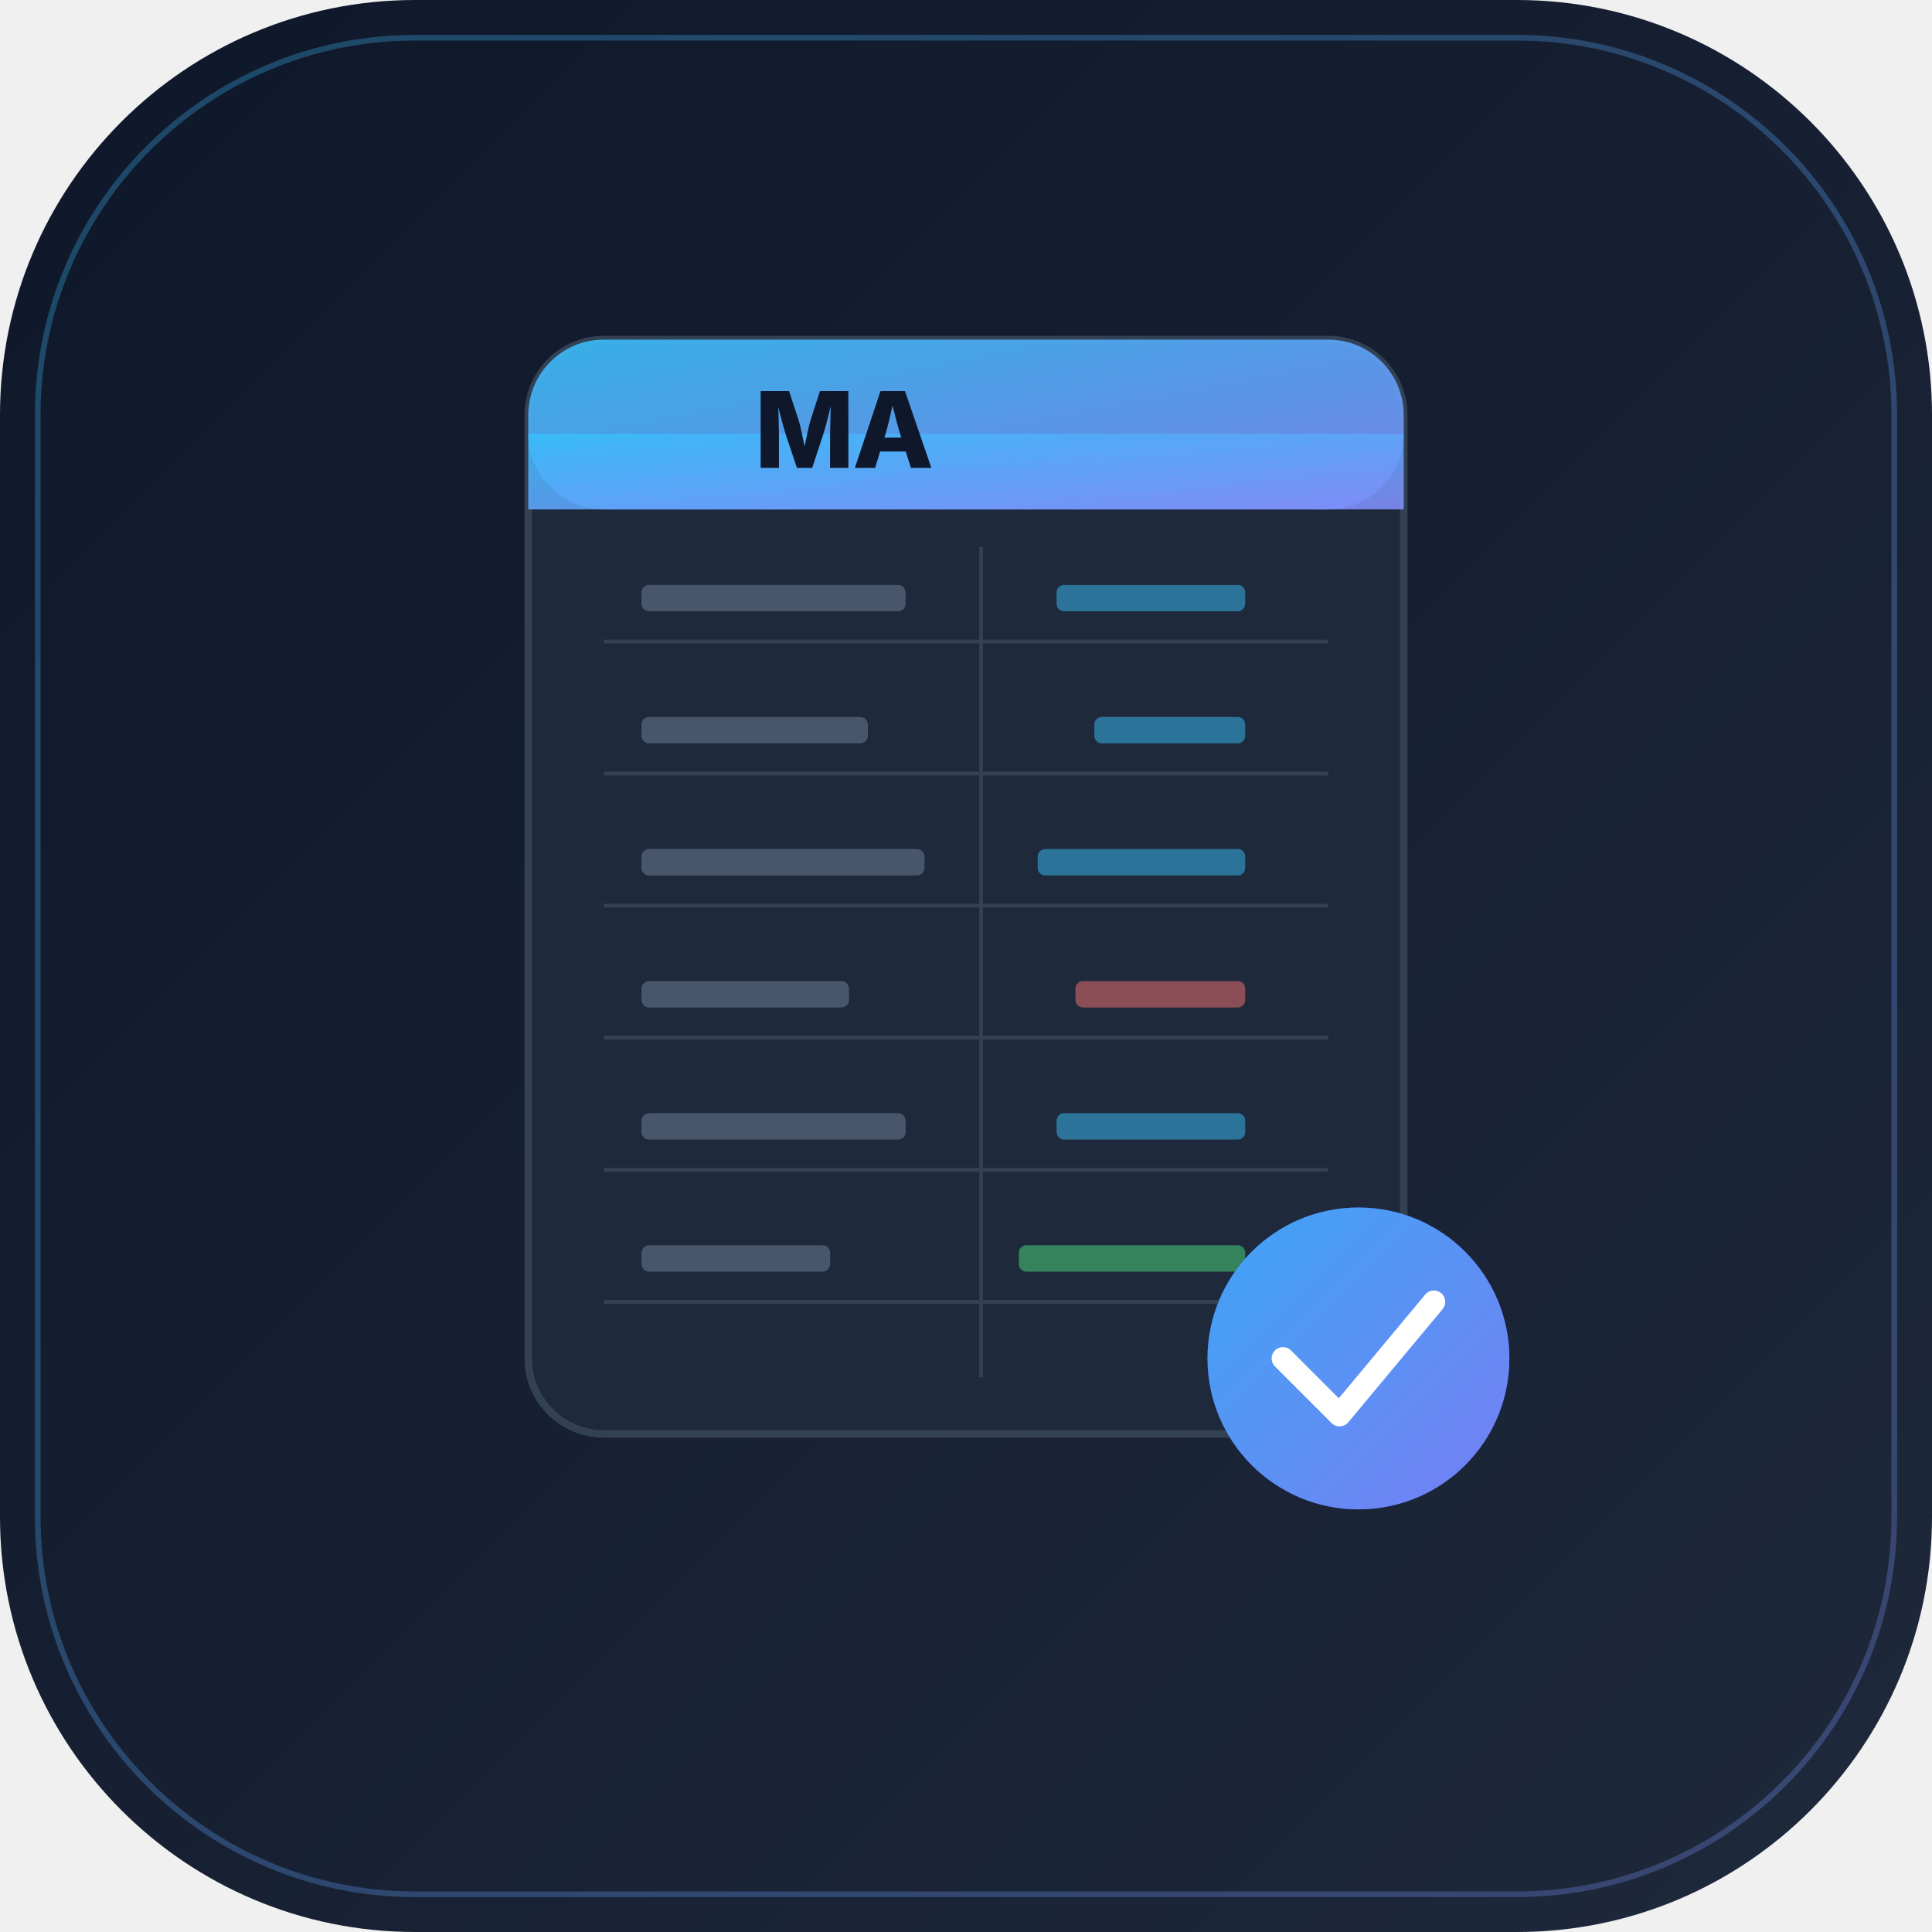
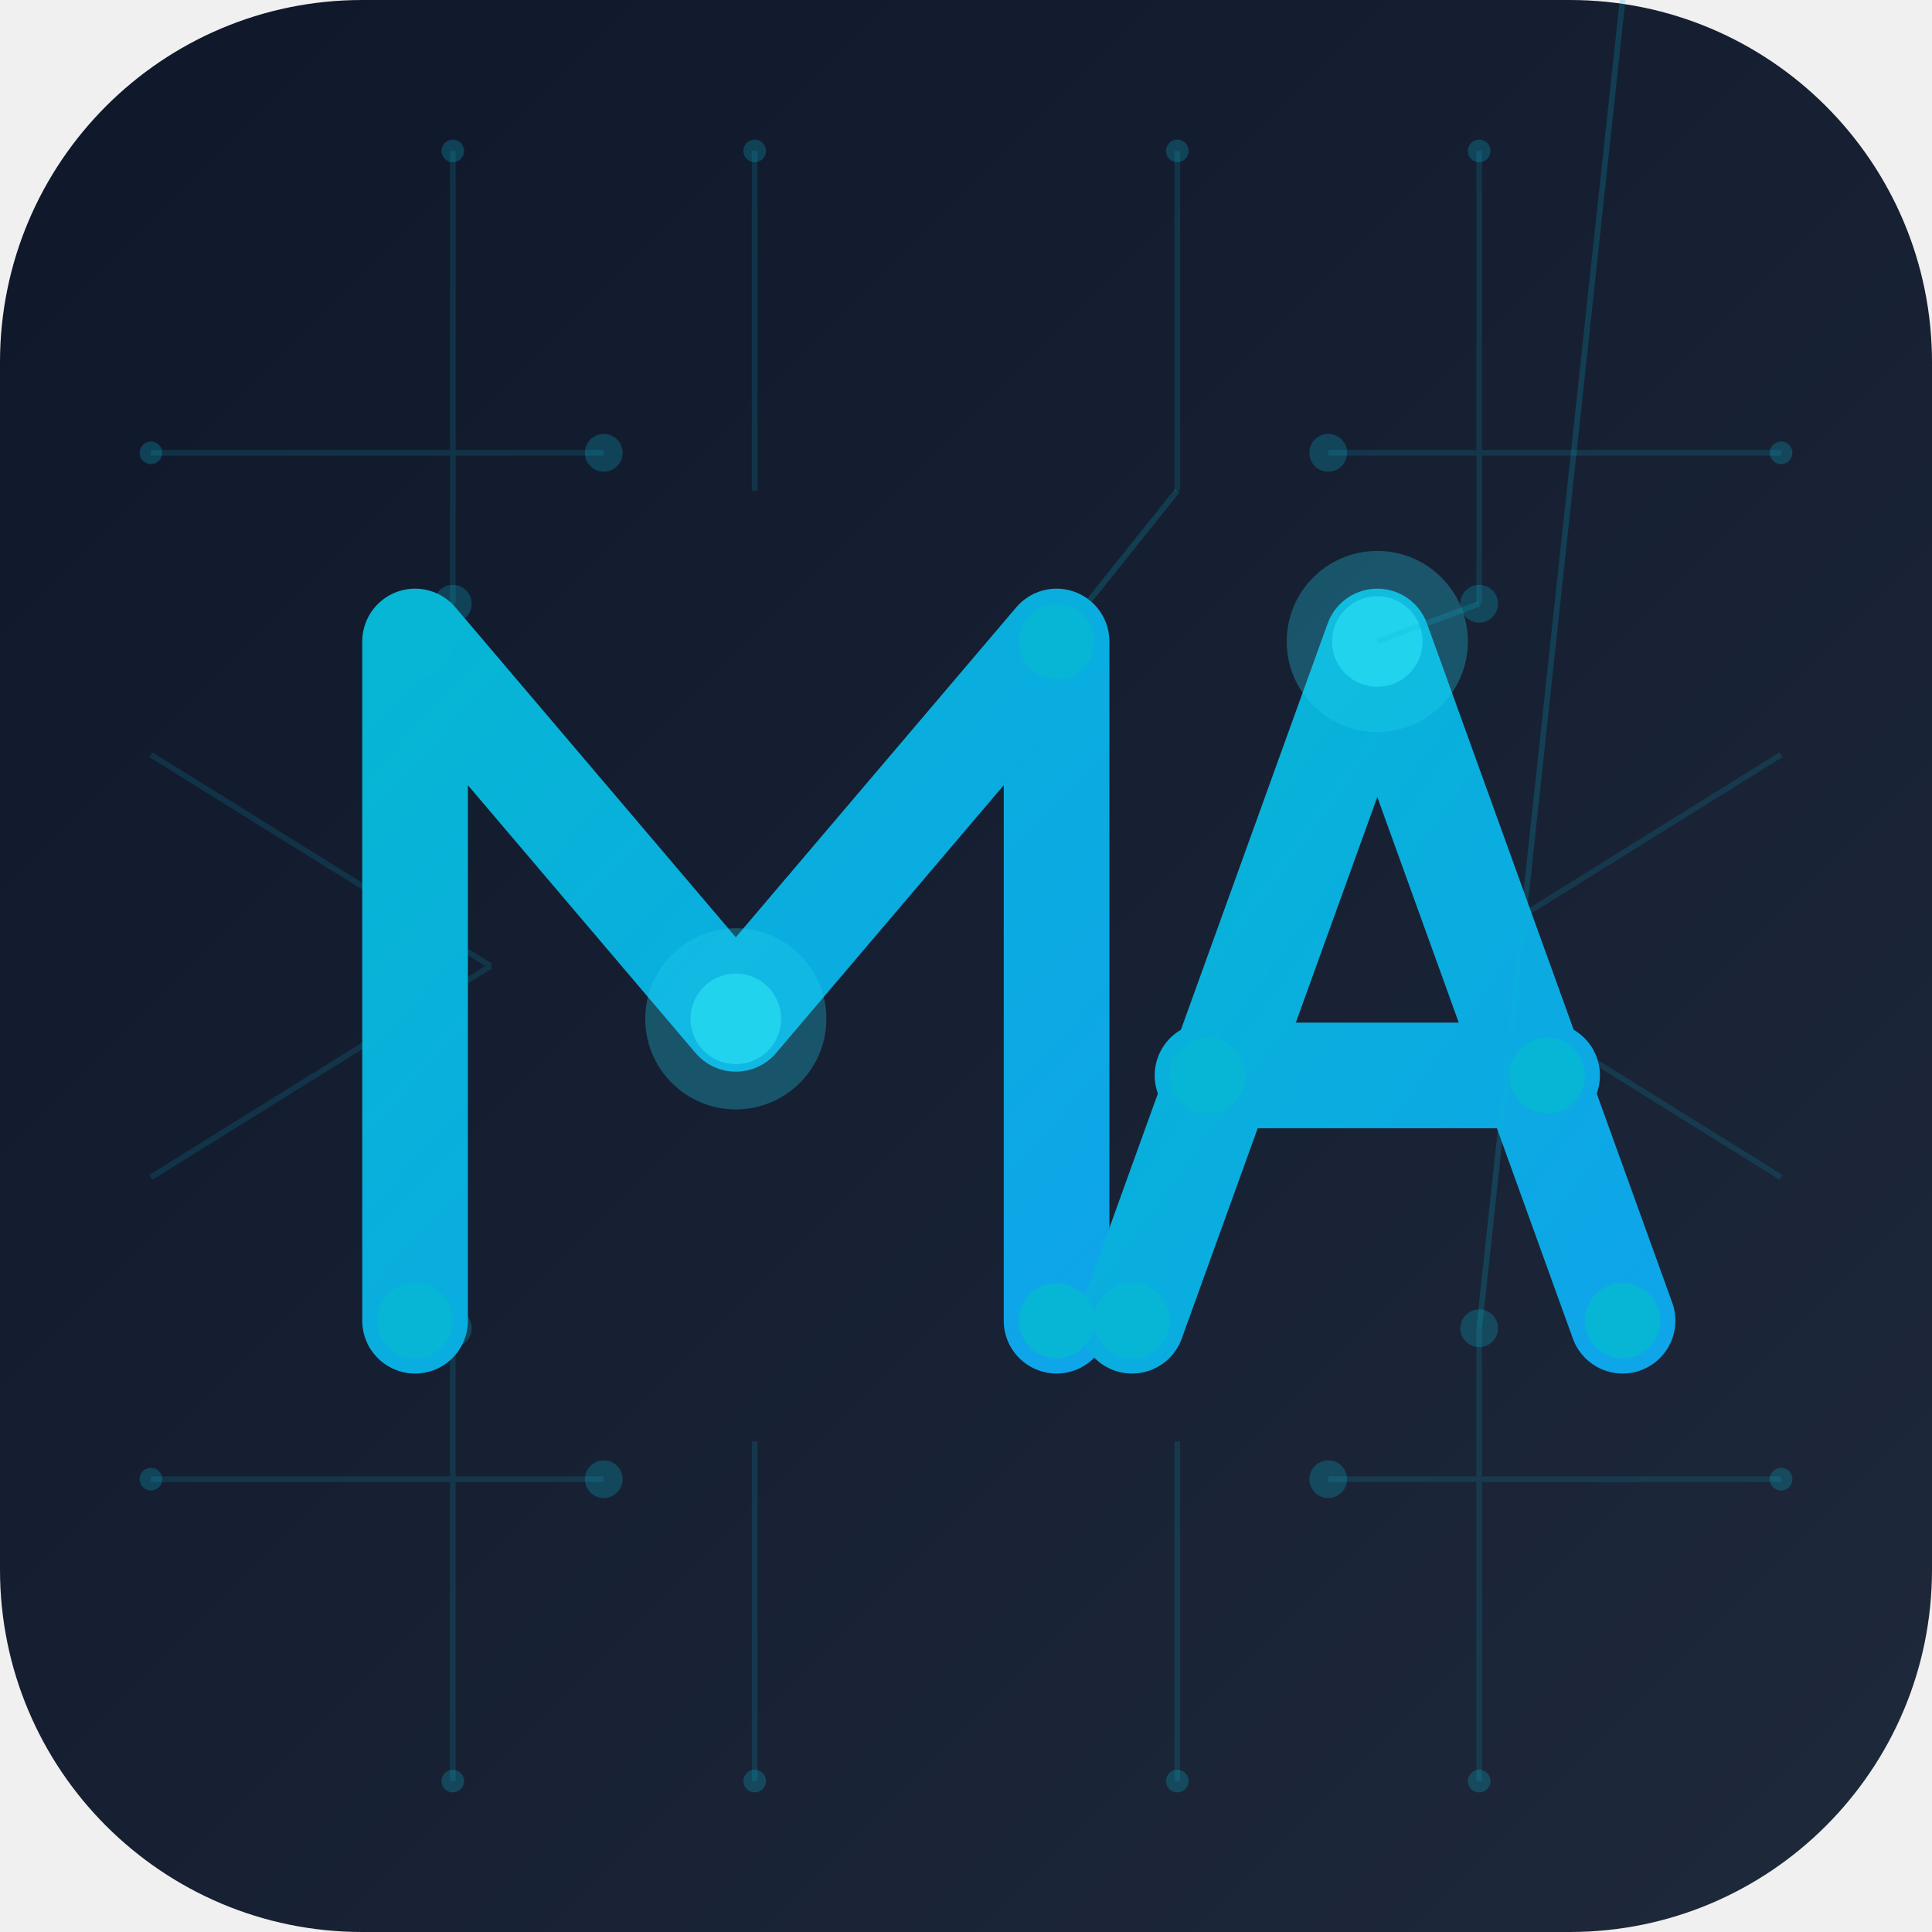
- <svg xmlns="http://www.w3.org/2000/svg" width="1024" height="1024" viewBox="0 0 1024 1024">
+ <svg xmlns="http://www.w3.org/2000/svg" viewBox="0 0 512 512">
  <defs>
-     <linearGradient id="bg" x1="0" y1="0" x2="1" y2="1">
-       <stop offset="0%" stop-color="#0f172a" />
-       <stop offset="100%" stop-color="#1e293b" />
+     <linearGradient id="bg" x1="0%" y1="0%" x2="100%" y2="100%">
+       <stop offset="0%" style="stop-color:#0f172a" />
+       <stop offset="100%" style="stop-color:#1e293b" />
    </linearGradient>
-     <linearGradient id="accent" x1="0" y1="0" x2="1" y2="1">
-       <stop offset="0%" stop-color="#38bdf8" />
-       <stop offset="100%" stop-color="#818cf8" />
+     <linearGradient id="circuit" x1="0%" y1="0%" x2="100%" y2="100%">
+       <stop offset="0%" style="stop-color:#06b6d4" />
+       <stop offset="100%" style="stop-color:#0ea5e9" />
    </linearGradient>
  </defs>
-   <rect width="1024" height="1024" rx="220" fill="url(#bg)" />
-   <rect x="20" y="20" width="984" height="984" rx="200" fill="none" stroke="url(#accent)" stroke-width="3" opacity="0.3" />
-   <rect x="280" y="180" width="464" height="580" rx="40" fill="#1e293b" stroke="#334155" stroke-width="4" />
-   <rect x="280" y="180" width="464" height="90" rx="40" fill="url(#accent)" opacity="0.9" />
-   <rect x="280" y="230" width="464" height="40" fill="url(#accent)" opacity="0.9" />
-   <text x="400" y="248" font-family="system-ui, -apple-system, sans-serif" font-size="56" font-weight="800" fill="#0f172a" letter-spacing="-1">MA</text>
-   <line x1="320" y1="340" x2="704" y2="340" stroke="#334155" stroke-width="2" />
-   <line x1="320" y1="410" x2="704" y2="410" stroke="#334155" stroke-width="2" />
-   <line x1="320" y1="480" x2="704" y2="480" stroke="#334155" stroke-width="2" />
-   <line x1="320" y1="550" x2="704" y2="550" stroke="#334155" stroke-width="2" />
-   <line x1="320" y1="620" x2="704" y2="620" stroke="#334155" stroke-width="2" />
-   <line x1="320" y1="690" x2="704" y2="690" stroke="#334155" stroke-width="2" />
-   <line x1="520" y1="290" x2="520" y2="730" stroke="#334155" stroke-width="2" />
-   <rect x="340" y="310" width="140" height="14" rx="4" fill="#64748b" opacity="0.6" />
-   <rect x="340" y="380" width="120" height="14" rx="4" fill="#64748b" opacity="0.6" />
-   <rect x="340" y="450" width="150" height="14" rx="4" fill="#64748b" opacity="0.6" />
-   <rect x="340" y="520" width="110" height="14" rx="4" fill="#64748b" opacity="0.6" />
-   <rect x="340" y="590" width="140" height="14" rx="4" fill="#64748b" opacity="0.6" />
-   <rect x="340" y="660" width="100" height="14" rx="4" fill="#64748b" opacity="0.6" />
-   <rect x="560" y="310" width="100" height="14" rx="4" fill="#38bdf8" opacity="0.5" />
-   <rect x="580" y="380" width="80" height="14" rx="4" fill="#38bdf8" opacity="0.5" />
-   <rect x="550" y="450" width="110" height="14" rx="4" fill="#38bdf8" opacity="0.5" />
-   <rect x="570" y="520" width="90" height="14" rx="4" fill="#f87171" opacity="0.5" />
-   <rect x="560" y="590" width="100" height="14" rx="4" fill="#38bdf8" opacity="0.5" />
-   <rect x="540" y="660" width="120" height="14" rx="4" fill="#4ade80" opacity="0.5" />
-   <circle cx="720" cy="720" r="80" fill="#4f46e5" />
-   <circle cx="720" cy="720" r="80" fill="url(#accent)" opacity="0.8" />
-   <path d="M680 720 L710 750 L760 690" stroke="white" stroke-width="12" stroke-linecap="round" stroke-linejoin="round" fill="none" />
+   <rect width="512" height="512" rx="96" fill="url(#bg)" />
+   <g stroke="#06b6d4" stroke-width="1.5" fill="none" opacity="0.15">
+     <line x1="40" y1="120" x2="160" y2="120" />
+     <line x1="352" y1="120" x2="472" y2="120" />
+     <line x1="40" y1="392" x2="160" y2="392" />
+     <line x1="352" y1="392" x2="472" y2="392" />
+     <line x1="120" y1="40" x2="120" y2="160" />
+     <line x1="392" y1="40" x2="392" y2="160" />
+     <line x1="120" y1="352" x2="120" y2="472" />
+     <line x1="392" y1="352" x2="392" y2="472" />
+     <line x1="40" y1="200" x2="130" y2="256" />
+     <line x1="472" y1="200" x2="382" y2="256" />
+     <line x1="40" y1="312" x2="130" y2="256" />
+     <line x1="472" y1="312" x2="382" y2="256" />
+     <line x1="200" y1="40" x2="200" y2="130" />
+     <line x1="312" y1="40" x2="312" y2="130" />
+     <line x1="200" y1="382" x2="200" y2="472" />
+     <line x1="312" y1="382" x2="312" y2="472" />
+   </g>
+   <g fill="#06b6d4" opacity="0.25">
+     <circle cx="40" cy="120" r="3" />
+     <circle cx="472" cy="120" r="3" />
+     <circle cx="40" cy="392" r="3" />
+     <circle cx="472" cy="392" r="3" />
+     <circle cx="120" cy="40" r="3" />
+     <circle cx="392" cy="40" r="3" />
+     <circle cx="120" cy="472" r="3" />
+     <circle cx="392" cy="472" r="3" />
+     <circle cx="160" cy="120" r="5" />
+     <circle cx="352" cy="120" r="5" />
+     <circle cx="160" cy="392" r="5" />
+     <circle cx="352" cy="392" r="5" />
+     <circle cx="120" cy="160" r="5" />
+     <circle cx="392" cy="160" r="5" />
+     <circle cx="120" cy="352" r="5" />
+     <circle cx="392" cy="352" r="5" />
+     <circle cx="200" cy="40" r="3" />
+     <circle cx="312" cy="40" r="3" />
+     <circle cx="200" cy="472" r="3" />
+     <circle cx="312" cy="472" r="3" />
+   </g>
+   <g fill="none" stroke-linecap="round" stroke-linejoin="round">
+     <path d="M 110 350 L 110 170 L 195 270 L 280 170 L 280 350" stroke="url(#circuit)" stroke-width="28" />
+     <path d="M 300 350 L 365 170 L 430 350 M 320 285 L 410 285" stroke="url(#circuit)" stroke-width="28" />
+   </g>
+   <g>
+     <circle cx="110" cy="170" r="10" fill="#06b6d4" />
+     <circle cx="110" cy="350" r="10" fill="#06b6d4" />
+     <circle cx="195" cy="270" r="12" fill="#22d3ee" />
+     <circle cx="280" cy="170" r="10" fill="#06b6d4" />
+     <circle cx="280" cy="350" r="10" fill="#06b6d4" />
+     <circle cx="300" cy="350" r="10" fill="#06b6d4" />
+     <circle cx="365" cy="170" r="12" fill="#22d3ee" />
+     <circle cx="430" cy="350" r="10" fill="#06b6d4" />
+     <circle cx="320" cy="285" r="10" fill="#06b6d4" />
+     <circle cx="410" cy="285" r="10" fill="#06b6d4" />
+   </g>
+   <g opacity="0.3">
+     <circle cx="195" cy="270" r="24" fill="#22d3ee" />
+     <circle cx="365" cy="170" r="24" fill="#22d3ee" />
+   </g>
+   <g stroke="#06b6d4" stroke-width="1.5" fill="none" opacity="0.2">
+     <line x1="110" y1="170" x2="120" y2="160" />
+     <line x1="280" y1="170" x2="312" y2="130" />
+     <line x1="110" y1="350" x2="120" y2="352" />
+     <line x1="430" cy="350" x2="392" y2="352" />
+     <line x1="365" y1="170" x2="392" y2="160" />
+   </g>
</svg>
